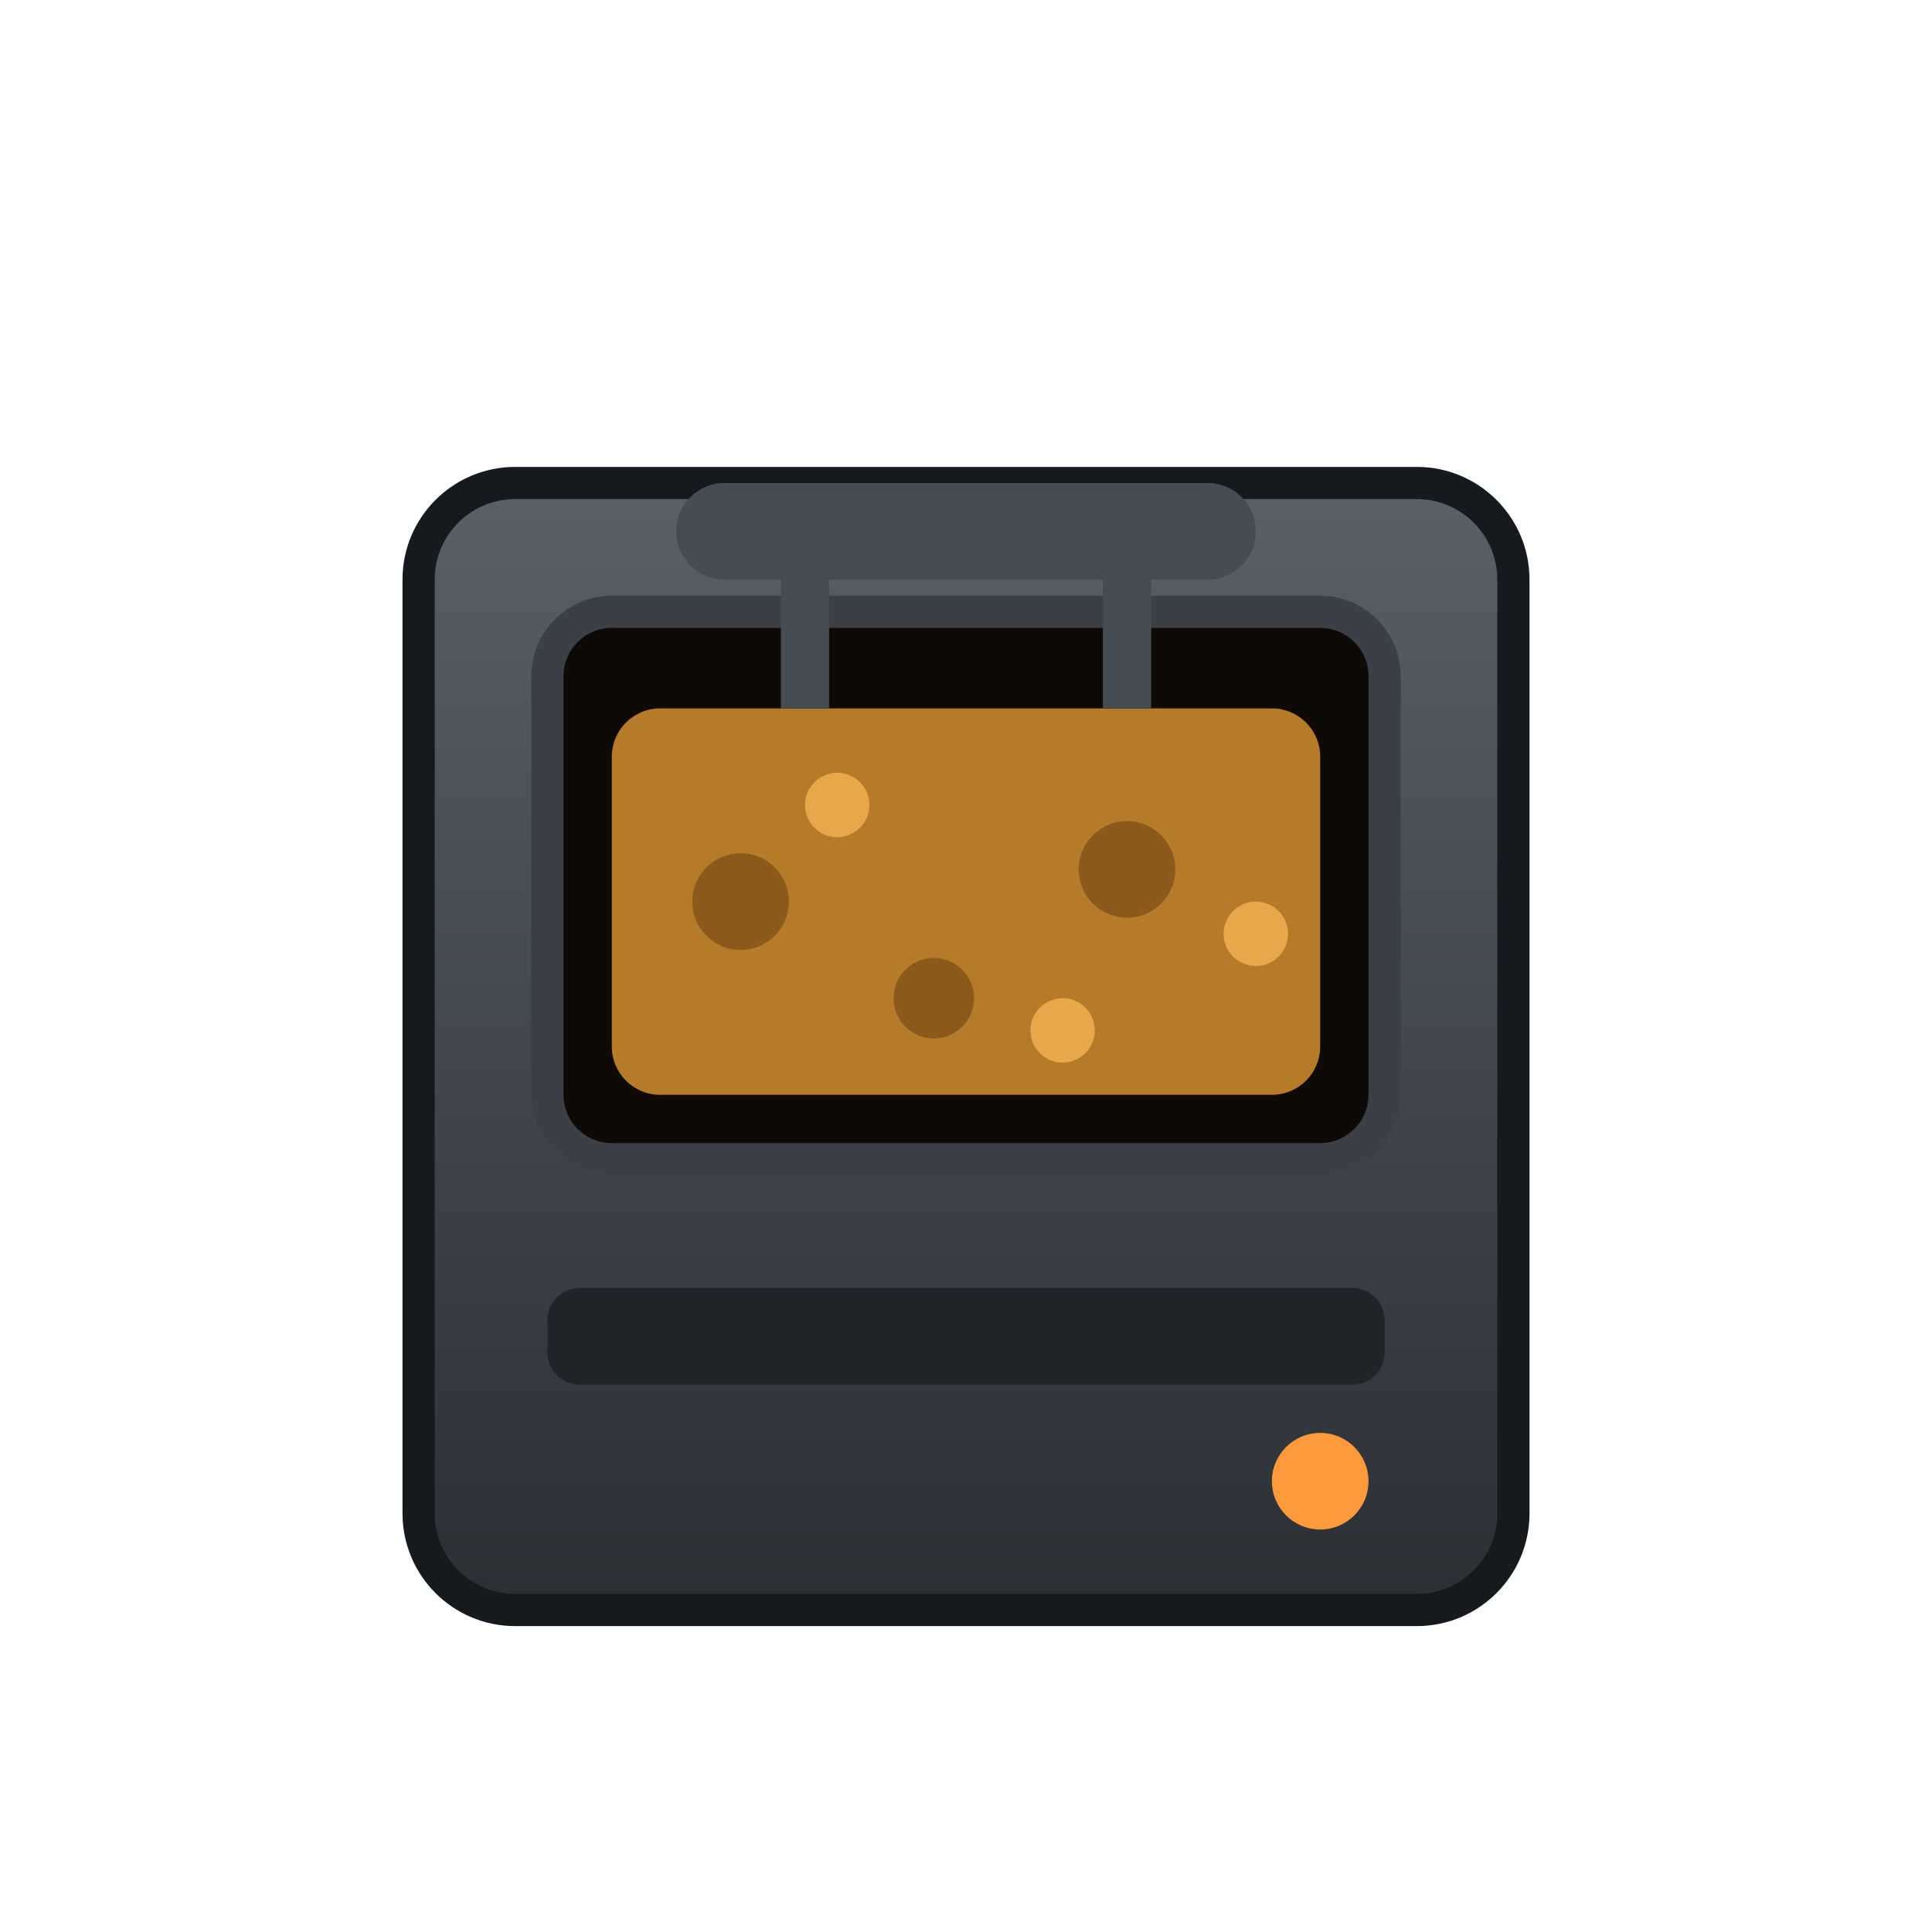
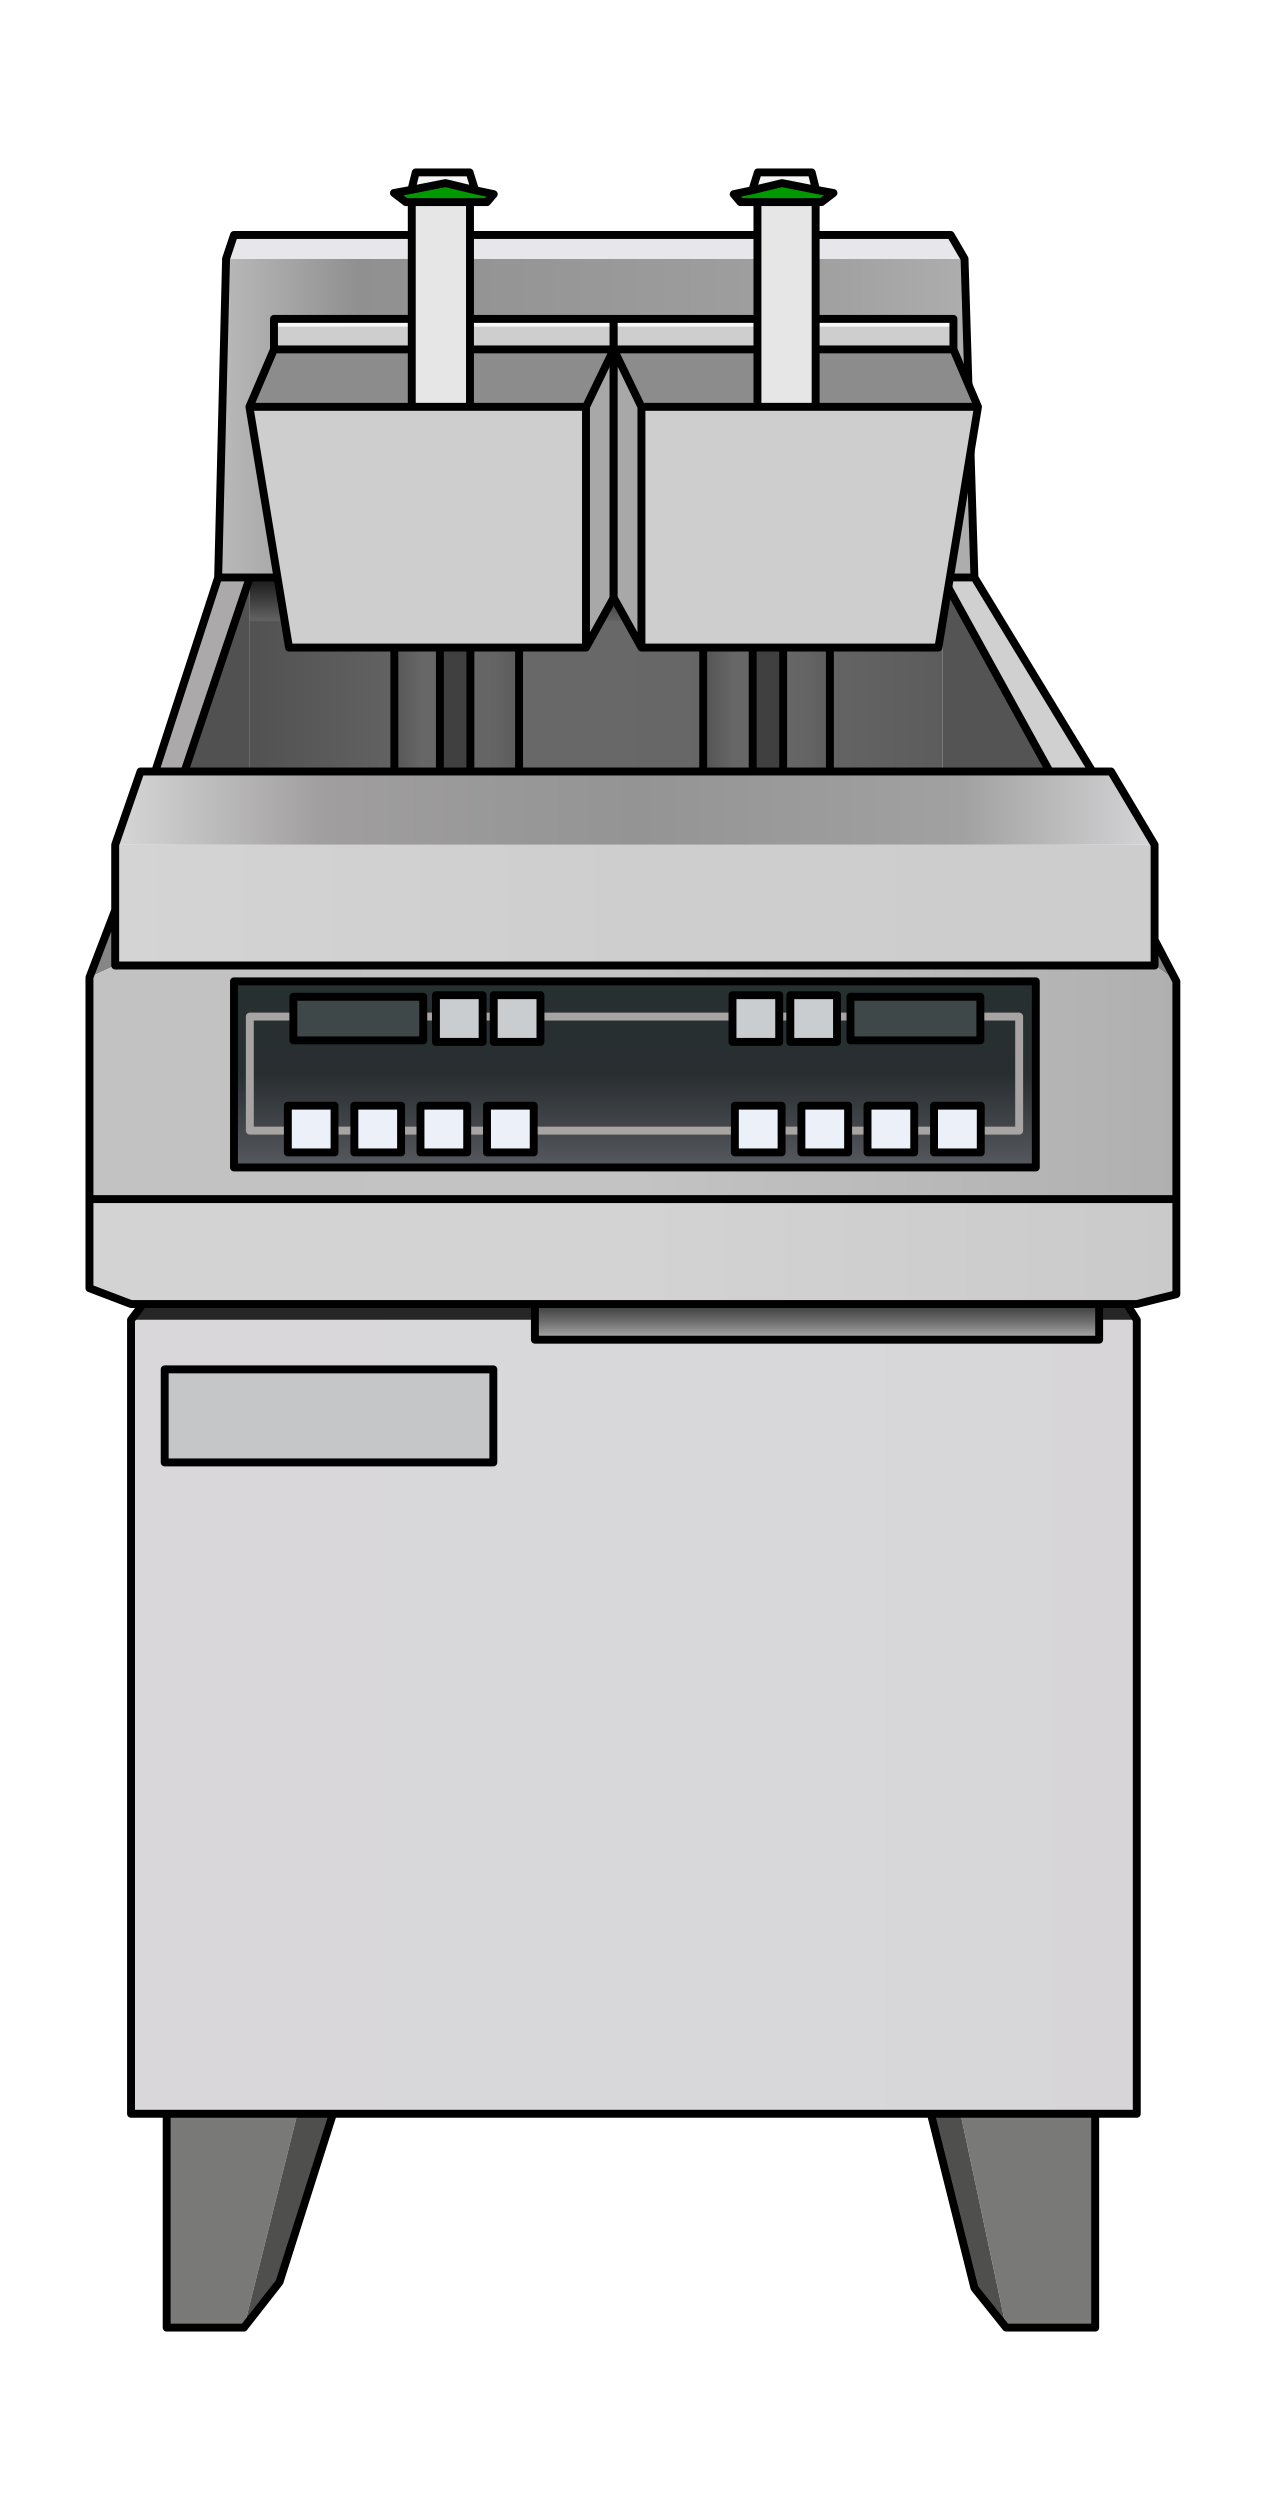
- <svg xmlns="http://www.w3.org/2000/svg" viewBox="0 0 120 120">
+ <svg xmlns="http://www.w3.org/2000/svg" xmlns:xlink="http://www.w3.org/1999/xlink" preserveAspectRatio="xMidYMid meet" width="160px" height="316px" viewBox="1165.07 282.18 159.21 315.69">
  <defs>
-     <linearGradient id="fryer" x1="0" y1="0" x2="0" y2="1">
-       <stop offset="0" stop-color="#5a6068" />
-       <stop offset="1" stop-color="#2a2f34" />
+     <g id="Layer0_5_MEMBER_0_FILL">
+       <path fill="#868686" stroke="none" d=" M 311.45 106.8 L 308.2 115.3 311.45 113.8 311.45 106.8 M 445.45 115.8 L 442.7 110.55 442.7 113.8 445.45 115.8 Z" />
+       <path fill="#797977" stroke="none" d=" M 327.7 285.8 L 334.45 258.8 317.95 258.8 317.95 285.8 327.7 285.8 M 435.2 285.8 L 435.2 258.8 418.2 258.8 423.95 285.8 435.2 285.8 Z" />
+       <path fill="#4F4F4E" stroke="none" d=" M 332.2 280.05 L 338.95 258.8 334.45 258.8 327.7 285.8 332.2 280.05 M 419.95 280.8 L 423.95 285.8 418.2 258.8 414.45 258.8 419.95 280.8 Z" />
+       <path fill="#262626" stroke="none" d=" M 440.45 158.55 L 439.2 156.55 435.7 156.55 435.7 158.55 440.45 158.55 M 364.45 158.55 L 364.45 156.55 314.95 156.55 313.45 158.55 364.45 158.55 Z" />
+       <path fill="url(#Gradient_75)" stroke="none" d=" M 440.45 156.55 L 445.45 155.3 445.45 143.3 308.2 143.3 308.2 154.55 313.45 156.55 314.95 156.55 364.45 156.55 435.7 156.55 439.2 156.55 440.45 156.55 Z" />
+       <path fill="url(#Gradient_76)" stroke="none" d=" M 442.7 113.8 L 442.7 110.55 442.7 98.55 311.45 98.55 311.45 106.8 311.45 113.8 442.7 113.8 Z" />
+       <path fill="url(#Gradient_77)" stroke="none" d=" M 445.45 143.3 L 445.45 115.8 442.7 113.8 311.45 113.8 308.2 115.3 308.2 143.3 445.45 143.3 M 326.45 139.3 L 326.45 115.8 427.7 115.8 427.7 139.3 326.45 139.3 Z" />
+       <path fill="url(#Gradient_78)" stroke="none" d=" M 326.45 115.8 L 326.45 139.3 427.7 139.3 427.7 115.8 326.45 115.8 M 328.45 134.65 L 328.45 120.25 425.6 120.25 425.6 134.65 328.45 134.65 M 328.45 120.25 L 328.45 134.65 425.6 134.65 425.6 120.25 328.45 120.25 Z" />
+       <path fill="url(#Gradient_79)" stroke="none" d=" M 364.45 158.55 L 364.45 161.05 435.7 161.05 435.7 158.55 435.7 156.55 364.45 156.55 364.45 158.55 Z" />
+       <path fill="url(#Gradient_80)" stroke="none" d=" M 364.45 161.05 L 364.45 158.55 313.45 158.55 313.45 258.8 317.95 258.8 334.45 258.8 338.95 258.8 414.45 258.8 418.2 258.8 435.2 258.8 440.45 258.8 440.45 158.55 435.7 158.55 435.7 161.05 364.45 161.05 M 359.2 164.8 L 359.2 176.55 317.7 176.55 317.7 164.8 359.2 164.8 Z" />
+       <path fill="#C5C6C8" stroke="none" d=" M 359.2 176.55 L 359.2 164.8 317.7 164.8 317.7 176.55 359.2 176.55 Z" />
+       <path fill="#404040" stroke="none" d=" M 395.8 64.8 L 391.95 64.8 391.95 89.3 395.8 89.3 395.8 64.8 M 356.3 64.8 L 352.45 64.8 352.45 89.3 356.3 89.3 356.3 64.8 Z" />
+       <path fill="url(#Gradient_81)" stroke="none" d=" M 401.7 70.3 L 401.7 64.8 399.7 64.8 395.8 64.8 395.8 89.3 401.7 89.3 401.7 70.3 M 391.95 64.8 L 387.7 64.8 385.7 64.8 385.7 70.3 385.7 89.3 391.95 89.3 391.95 64.8 Z" />
+       <path fill="url(#Gradient_82)" stroke="none" d=" M 387.7 64.8 L 391.95 64.8 395.8 64.8 399.7 64.8 399.7 52.3 387.7 52.3 387.7 64.8 Z" />
+       <path fill="url(#Gradient_83)" stroke="none" d=" M 362.45 70.3 L 362.45 89.3 385.7 89.3 385.7 70.3 362.45 70.3 M 328.45 89.3 L 346.7 89.3 346.7 70.3 328.45 70.3 328.45 89.3 M 415.95 89.3 L 415.95 70.3 401.7 70.3 401.7 89.3 415.95 89.3 Z" />
+       <path fill="#ABA9AA" stroke="none" d=" M 328.45 64.8 L 324.45 64.8 316.5 89.3 320.2 89.3 328.45 64.8 Z" />
+       <path fill="#515151" stroke="none" d=" M 328.45 70.3 L 328.45 64.8 320.2 89.3 328.45 89.3 328.45 70.3 Z" />
+       <path fill="url(#Gradient_84)" stroke="none" d=" M 362.45 64.8 L 362.45 70.3 385.7 70.3 385.7 64.8 362.45 64.8 M 346.7 70.3 L 346.7 64.8 328.45 64.8 328.45 70.3 346.7 70.3 M 415.95 70.3 L 415.95 64.8 401.7 64.8 401.7 70.3 415.95 70.3 Z" />
+       <path fill="url(#Gradient_85)" stroke="none" d=" M 362.45 64.8 L 360.2 64.8 356.3 64.8 356.3 89.3 362.45 89.3 362.45 70.3 362.45 64.8 M 352.45 64.8 L 348.45 64.8 346.7 64.8 346.7 70.3 346.7 89.3 352.45 89.3 352.45 64.8 Z" />
+       <path fill="url(#Gradient_86)" stroke="none" d=" M 360.2 64.8 L 362.45 64.8 385.7 64.8 387.7 64.8 387.7 52.3 360.2 52.3 360.2 64.8 Z" />
+       <path fill="url(#Gradient_87)" stroke="none" d=" M 348.45 64.8 L 352.45 64.8 356.3 64.8 360.2 64.8 360.2 52.3 348.45 52.3 348.45 64.8 Z" />
+       <path fill="url(#Gradient_88)" stroke="none" d=" M 437.2 89.3 L 434.85 89.3 429.45 89.3 415.95 89.3 401.7 89.3 395.8 89.3 391.95 89.3 385.7 89.3 362.45 89.3 356.3 89.3 352.45 89.3 346.7 89.3 328.45 89.3 320.2 89.3 316.5 89.3 314.65 89.3 311.45 98.55 442.7 98.55 437.2 89.3 Z" />
+       <path fill="#545454" stroke="none" d=" M 415.95 64.8 L 415.95 70.3 415.95 89.3 429.45 89.3 415.95 64.8 Z" />
+       <path fill="#D0D0D0" stroke="none" d=" M 419.95 64.8 L 415.95 64.8 429.45 89.3 434.85 89.3 419.95 64.8 Z" />
+       <path fill="url(#Gradient_89)" stroke="none" d=" M 415.95 64.8 L 419.95 64.8 418.7 24.55 325.45 24.55 324.45 64.8 328.45 64.8 346.7 64.8 348.45 64.8 348.45 52.3 360.2 52.3 387.7 52.3 399.7 52.3 399.7 64.8 401.7 64.8 415.95 64.8 Z" />
+       <path fill="#E7E6EB" stroke="none" d=" M 418.7 24.55 L 416.95 21.55 326.45 21.55 325.45 24.55 418.7 24.55 Z" />
+     </g>
+     <path id="Layer0_5_MEMBER_0_1_STROKES" stroke="#000000" stroke-width="1" stroke-linejoin="round" stroke-linecap="round" fill="none" d=" M 325.45 24.55 L 326.45 21.55 416.95 21.55 418.7 24.55 419.95 64.8 434.85 89.3 437.2 89.3 442.7 98.55 442.7 110.55 445.45 115.8 445.45 143.3 445.45 155.3 440.45 156.55 439.2 156.55 440.45 158.55 440.45 258.8 435.2 258.8 435.2 285.8 423.95 285.8 419.95 280.8 414.45 258.8 338.95 258.8 332.2 280.05 327.7 285.8 317.95 285.8 317.95 258.8 313.45 258.8 313.45 158.55 314.95 156.55 313.45 156.55 308.2 154.55 308.2 143.3 308.2 115.3 311.45 106.8 311.45 98.55 314.65 89.3 316.5 89.3 324.45 64.8 325.45 24.55 Z M 419.95 64.8 L 415.95 64.8 401.7 64.8 401.7 70.3 M 415.95 89.3 L 429.45 89.3 415.95 64.8 M 434.85 89.3 L 429.45 89.3 M 348.45 64.8 L 352.45 64.8 356.3 64.8 360.2 64.8 360.2 52.3 348.45 52.3 348.45 64.8 346.7 64.8 346.7 70.3 346.7 89.3 352.45 89.3 352.45 64.8 M 360.2 64.8 L 362.45 64.8 385.7 64.8 387.7 64.8 387.7 52.3 360.2 52.3 M 362.45 64.8 L 362.45 70.3 M 385.7 70.3 L 385.7 64.8 M 328.45 64.8 L 324.45 64.8 M 352.45 89.3 L 356.3 89.3 362.45 89.3 M 356.3 89.3 L 356.3 64.8 M 346.7 64.8 L 328.45 64.8 320.2 89.3 328.45 89.3 346.7 89.3 M 362.45 89.3 L 362.45 70.3 M 387.7 64.8 L 391.95 64.8 395.8 64.8 399.7 64.8 399.7 52.3 387.7 52.3 M 399.7 64.8 L 401.7 64.8 M 391.95 89.3 L 385.7 89.3 362.45 89.3 M 395.8 89.3 L 391.95 89.3 391.95 64.8 M 401.7 89.3 L 395.8 89.3 395.8 64.8 M 385.7 89.3 L 385.7 70.3 M 401.7 89.3 L 401.7 70.3 M 326.45 139.3 L 427.7 139.3 427.7 115.8 326.45 115.8 326.45 139.3 Z M 359.2 176.55 L 317.7 176.55 317.7 164.8 359.2 164.8 359.2 176.55 Z M 435.7 158.55 L 435.7 161.05 364.45 161.05 364.45 158.55 364.45 156.55 314.95 156.55 M 442.7 110.55 L 442.7 113.8 M 439.2 156.55 L 435.7 156.55 435.7 158.55 M 415.95 89.3 L 401.7 89.3 M 364.45 156.55 L 435.7 156.55 M 414.45 258.8 L 418.2 258.8 435.2 258.8 M 334.45 258.8 L 338.95 258.8 M 320.2 89.3 L 316.5 89.3 M 311.45 113.8 L 311.45 106.8 M 317.95 258.8 L 334.45 258.8 M 445.45 143.3 L 308.2 143.3 M 442.7 113.8 L 311.45 113.8" />
+     <path id="Layer0_5_MEMBER_0_2_STROKES" stroke="#A8A4A4" stroke-width="1" stroke-linejoin="round" stroke-linecap="round" fill="none" d=" M 328.45 120.25 L 425.6 120.25 425.6 134.65 328.45 134.65 328.45 120.25 Z" />
+     <g id="Layer0_5_MEMBER_2_FILL">
+       <path fill="#CECECE" stroke="none" d=" M 356.25 43.25 L 348.9 43.25 328.4 43.25 333.4 73.65 370.9 73.65 370.9 43.25 356.25 43.25 M 331.5 33.15 L 331.5 36 348.9 36 348.9 33.15 331.5 33.15 M 374.4 36 L 374.4 33.15 356.25 33.15 356.25 36 374.4 36 Z" />
+       <path fill="#8C8C8C" stroke="none" d=" M 331.5 36 L 328.4 43.25 348.9 43.25 348.9 36 331.5 36 M 370.9 43.25 L 374.4 36 356.25 36 356.25 43.25 370.9 43.25 Z" />
+       <path fill="#F7F7F7" stroke="none" d=" M 331.5 32.15 L 331.5 33.15 348.9 33.15 348.9 32.15 331.5 32.15 M 374.4 33.15 L 374.4 32.15 356.25 32.15 356.25 33.15 374.4 33.15 Z" />
+       <path fill="#E6E6E6" stroke="none" d=" M 356.25 17.4 L 348.9 17.4 348.9 32.15 348.9 33.15 348.9 36 348.9 43.25 356.25 43.25 356.25 36 356.25 33.15 356.25 32.15 356.25 17.4 Z" />
+       <path fill="#F5F5F5" stroke="none" d=" M 348.85 15.85 L 353.15 15 356.9 15.9 356.2 13.65 349.4 13.65 348.85 15.85 Z" />
+       <path fill="#009900" stroke="none" d=" M 353.15 15 L 348.85 15.85 346.65 16.25 348.15 17.4 348.9 17.4 356.25 17.4 358.4 17.4 359.25 16.4 356.9 15.9 353.15 15 Z" />
+       <path fill="#A8A8A8" stroke="none" d=" M 374.4 36 L 370.9 43.25 370.9 73.65 374.4 67.35 374.4 36 Z" />
+     </g>
+     <path id="Layer0_5_MEMBER_2_1_STROKES" stroke="#000000" stroke-width="1" stroke-linejoin="round" stroke-linecap="round" fill="none" d=" M 370.9 43.25 L 374.4 36 356.25 36 356.25 43.25 370.9 43.25 370.9 73.65 374.4 67.35 374.4 36 374.4 33.15 M 356.25 33.15 L 356.25 36 M 374.4 33.15 L 374.4 32.15 356.25 32.15 356.25 33.15 M 356.9 15.9 L 353.15 15 348.85 15.85 346.65 16.25 348.15 17.4 348.9 17.4 356.25 17.4 358.4 17.4 359.25 16.4 356.9 15.9 356.2 13.65 349.4 13.65 348.85 15.85 M 348.9 32.15 L 331.5 32.15 331.5 33.15 M 348.9 33.15 L 348.9 32.15 348.9 17.4 M 331.5 33.15 L 331.5 36 348.9 36 348.9 33.15 M 331.5 36 L 328.4 43.25 348.9 43.25 348.9 36 M 356.25 43.25 L 348.9 43.25 M 356.25 32.15 L 356.25 17.4 M 328.4 43.25 L 333.4 73.65 370.9 73.65" />
+     <g id="Layer0_5_MEMBER_0_MEMBER_0_FILL">
+       <path fill="#ECF0F8" stroke="none" d=" M 414.85 137.4 L 420.75 137.4 420.75 131.5 414.85 131.5 414.85 137.4 M 406.45 137.4 L 412.35 137.4 412.35 131.5 406.45 131.5 406.45 137.4 M 350 131.5 L 350 137.4 355.9 137.4 355.9 131.5 350 131.5 M 364.3 131.5 L 358.4 131.5 358.4 137.4 364.3 137.4 364.3 131.5 M 339.15 131.5 L 333.25 131.5 333.25 137.4 339.15 137.4 339.15 131.5 M 341.65 131.5 L 341.65 137.4 347.55 137.4 347.55 131.5 341.65 131.5 M 398.1 137.4 L 404 137.4 404 131.5 398.1 131.5 398.1 137.4 M 395.6 137.4 L 395.6 131.5 389.7 131.5 389.7 137.4 395.6 137.4 Z" />
+       <path fill="#3F4849" stroke="none" d=" M 350.35 123.25 L 350.35 117.75 333.95 117.75 333.95 123.25 350.35 123.25 M 404.3 117.75 L 404.3 123.25 420.7 123.25 420.7 117.75 404.3 117.75 Z" />
+       <path fill="#CACDD0" stroke="none" d=" M 351.95 123.45 L 357.85 123.45 357.85 117.55 351.95 117.55 351.95 123.45 M 365.15 123.45 L 365.15 117.55 359.25 117.55 359.25 123.45 365.15 123.45 M 396.7 123.45 L 402.6 123.45 402.6 117.55 396.7 117.55 396.7 123.45 M 389.4 117.55 L 389.4 123.45 395.3 123.45 395.3 117.55 389.4 117.55 Z" />
+     </g>
+     <path id="Layer0_5_MEMBER_0_MEMBER_0_1_STROKES" stroke="#000000" stroke-width="1" stroke-linejoin="round" stroke-linecap="round" fill="none" d=" M 389.4 117.55 L 395.3 117.55 395.3 123.45 389.4 123.45 389.4 117.55 Z M 402.6 123.45 L 396.7 123.45 396.7 117.55 402.6 117.55 402.6 123.45 Z M 404.3 117.75 L 420.7 117.75 420.7 123.25 404.3 123.25 404.3 117.75 Z M 365.15 123.45 L 359.25 123.45 359.25 117.55 365.15 117.55 365.15 123.45 Z M 395.6 131.5 L 395.6 137.4 389.7 137.4 389.7 131.5 395.6 131.5 Z M 404 137.4 L 398.1 137.4 398.1 131.5 404 131.5 404 137.4 Z M 357.85 123.45 L 351.95 123.45 351.95 117.55 357.85 117.55 357.85 123.45 Z M 350.35 123.25 L 333.95 123.25 333.95 117.75 350.35 117.75 350.35 123.25 Z M 341.65 131.5 L 347.55 131.5 347.55 137.4 341.65 137.4 341.65 131.5 Z M 333.25 131.5 L 339.15 131.5 339.15 137.4 333.25 137.4 333.25 131.5 Z M 364.3 131.5 L 364.3 137.4 358.4 137.4 358.4 131.5 364.3 131.5 Z M 350 137.4 L 350 131.5 355.9 131.5 355.9 137.4 350 137.4 Z M 412.35 137.4 L 406.45 137.4 406.45 131.5 412.35 131.5 412.35 137.4 Z M 420.75 137.4 L 414.85 137.4 414.85 131.5 420.75 131.5 420.75 137.4 Z" />
+     <g id="Layer0_5_MEMBER_1_FILL">
+       <path fill="#8C8C8C" stroke="none" d=" M 374.4 36 L 377.9 43.25 392.55 43.25 392.55 36 374.4 36 M 420.4 43.25 L 417.3 36 399.9 36 399.9 43.25 420.4 43.25 Z" />
+       <path fill="#A8A8A8" stroke="none" d=" M 377.9 43.25 L 374.4 36 374.4 67.35 377.9 73.65 377.9 43.25 Z" />
+       <path fill="#CECECE" stroke="none" d=" M 374.4 33.15 L 374.4 36 392.55 36 392.55 33.15 374.4 33.15 M 415.4 73.65 L 420.4 43.25 399.9 43.25 392.55 43.25 377.9 43.25 377.9 73.65 415.4 73.65 M 417.3 36 L 417.3 33.15 399.9 33.15 399.9 36 417.3 36 Z" />
+       <path fill="#F7F7F7" stroke="none" d=" M 374.4 32.15 L 374.4 33.15 392.55 33.15 392.55 32.15 374.4 32.15 M 417.3 33.15 L 417.3 32.15 399.9 32.15 399.9 33.15 417.3 33.15 Z" />
+       <path fill="#E6E6E6" stroke="none" d=" M 399.9 17.4 L 392.55 17.4 392.55 32.15 392.55 33.15 392.55 36 392.55 43.25 399.9 43.25 399.9 36 399.9 33.15 399.9 32.15 399.9 17.4 Z" />
+       <path fill="#F5F5F5" stroke="none" d=" M 392.6 13.65 L 391.9 15.9 395.65 15 399.95 15.85 399.4 13.65 392.6 13.65 Z" />
+       <path fill="#009900" stroke="none" d=" M 390.4 17.4 L 392.55 17.4 399.9 17.4 400.65 17.4 402.15 16.25 399.95 15.85 395.65 15 391.9 15.9 389.55 16.4 390.4 17.4 Z" />
+     </g>
+     <path id="Layer0_5_MEMBER_1_1_STROKES" stroke="#000000" stroke-width="1" stroke-linejoin="round" stroke-linecap="round" fill="none" d=" M 399.9 32.15 L 417.3 32.15 417.3 33.15 417.3 36 420.4 43.25 415.4 73.65 377.9 73.65 374.4 67.35 374.4 36 374.4 33.15 374.4 32.15 392.55 32.15 392.55 17.4 390.4 17.4 389.55 16.4 391.9 15.9 392.6 13.65 399.4 13.65 399.95 15.85 402.15 16.25 400.65 17.4 399.9 17.4 399.9 32.15 399.9 33.15 M 391.9 15.9 L 395.65 15 399.95 15.85 M 399.9 17.4 L 392.55 17.4 M 377.9 43.25 L 374.4 36 392.55 36 392.55 33.15 M 399.9 33.15 L 399.9 36 399.9 43.25 M 417.3 36 L 399.9 36 M 392.55 33.15 L 392.55 32.15 M 392.55 36 L 392.55 43.25 399.9 43.25 420.4 43.25 M 392.55 43.25 L 377.9 43.25 377.9 73.65" />
+     <linearGradient id="Gradient_75" gradientUnits="userSpaceOnUse" x1="308.175" y1="149.9" x2="445.425" y2="149.9" spreadMethod="pad">
+       <stop offset="0%" stop-color="#D3D3D3" />
+       <stop offset="50.196%" stop-color="#D3D3D3" />
+       <stop offset="100%" stop-color="#CACACA" />
+     </linearGradient>
+     <linearGradient id="Gradient_76" gradientUnits="userSpaceOnUse" x1="311.425" y1="106.15" x2="442.675" y2="106.15" spreadMethod="pad">
+       <stop offset="0%" stop-color="#D4D4D4" />
+       <stop offset="50.196%" stop-color="#CECECE" />
+       <stop offset="100%" stop-color="#CDCDCD" />
+     </linearGradient>
+     <linearGradient id="Gradient_77" gradientUnits="userSpaceOnUse" x1="308.175" y1="128.55" x2="445.425" y2="128.55" spreadMethod="pad">
+       <stop offset="0%" stop-color="#C2C2C2" />
+       <stop offset="50.196%" stop-color="#C3C3C3" />
+       <stop offset="100%" stop-color="#B0B0B0" />
+     </linearGradient>
+     <linearGradient id="Gradient_78" gradientUnits="userSpaceOnUse" x1="377.05" y1="115.55" x2="377.05" y2="139.55" spreadMethod="pad">
+       <stop offset="0%" stop-color="#263031" />
+       <stop offset="50.196%" stop-color="#292E31" />
+       <stop offset="100%" stop-color="#575A5F" />
+     </linearGradient>
+     <linearGradient id="Gradient_79" gradientUnits="userSpaceOnUse" x1="400.05" y1="156.05" x2="400.05" y2="161.55" spreadMethod="pad">
+       <stop offset="0%" stop-color="#2A2C2B" />
+       <stop offset="50.196%" stop-color="#6E6E6E" />
+       <stop offset="81.569%" stop-color="#A1A1A1" />
+       <stop offset="100%" stop-color="#D5D5D7" />
+     </linearGradient>
+     <linearGradient id="Gradient_80" gradientUnits="userSpaceOnUse" x1="313.45" y1="208.65" x2="440.45" y2="208.65" spreadMethod="pad">
+       <stop offset="0%" stop-color="#D9D7DA" />
+       <stop offset="50.196%" stop-color="#D8D8DA" />
+       <stop offset="100%" stop-color="#D7D5D8" />
+     </linearGradient>
+     <linearGradient id="Gradient_81" gradientUnits="userSpaceOnUse" x1="385.55" y1="78.3" x2="401.95" y2="78.3" spreadMethod="pad">
+       <stop offset="0%" stop-color="#525252" />
+       <stop offset="24.706%" stop-color="#676767" />
+       <stop offset="50.196%" stop-color="#686868" />
+       <stop offset="81.569%" stop-color="#646464" />
+       <stop offset="100%" stop-color="#5B5B5B" />
+     </linearGradient>
+     <linearGradient id="Gradient_82" gradientUnits="userSpaceOnUse" x1="387.712" y1="58.55" x2="399.688" y2="58.55" spreadMethod="pad">
+       <stop offset="0%" stop-color="#1B1B1B" />
+       <stop offset="18.431%" stop-color="#636363" />
+       <stop offset="34.118%" stop-color="#ABABAB" />
+       <stop offset="50.196%" stop-color="#919191" />
+       <stop offset="64.706%" stop-color="#A3A3A3" />
+       <stop offset="81.569%" stop-color="#616163" />
+       <stop offset="100%" stop-color="#121510" />
+     </linearGradient>
+     <linearGradient id="Gradient_83" gradientUnits="userSpaceOnUse" x1="329.55" y1="79.8" x2="417.95" y2="79.8" spreadMethod="pad">
+       <stop offset="0%" stop-color="#525252" />
+       <stop offset="24.706%" stop-color="#676767" />
+       <stop offset="50.196%" stop-color="#686868" />
+       <stop offset="81.569%" stop-color="#646464" />
+       <stop offset="100%" stop-color="#5B5B5B" />
+     </linearGradient>
+     <linearGradient id="Gradient_84" gradientUnits="userSpaceOnUse" x1="374.05" y1="65.05" x2="374.05" y2="70.05" spreadMethod="pad">
+       <stop offset="0%" stop-color="#1B1B1B" />
+       <stop offset="50.196%" stop-color="#3C3C3D" />
+       <stop offset="100%" stop-color="#606060" />
+     </linearGradient>
+     <linearGradient id="Gradient_85" gradientUnits="userSpaceOnUse" x1="346.05" y1="77.3" x2="362.45" y2="77.3" spreadMethod="pad">
+       <stop offset="0%" stop-color="#525252" />
+       <stop offset="24.706%" stop-color="#676767" />
+       <stop offset="50.196%" stop-color="#686868" />
+       <stop offset="81.569%" stop-color="#646464" />
+       <stop offset="100%" stop-color="#5B5B5B" />
+     </linearGradient>
+     <linearGradient id="Gradient_86" gradientUnits="userSpaceOnUse" x1="373.95" y1="52.562" x2="373.95" y2="64.537" spreadMethod="pad">
+       <stop offset="0%" stop-color="#1B1B1B" />
+       <stop offset="18.431%" stop-color="#636363" />
+       <stop offset="34.118%" stop-color="#ABABAB" />
+       <stop offset="50.196%" stop-color="#919191" />
+       <stop offset="64.706%" stop-color="#A3A3A3" />
+       <stop offset="81.569%" stop-color="#616163" />
+       <stop offset="100%" stop-color="#121510" />
+     </linearGradient>
+     <linearGradient id="Gradient_87" gradientUnits="userSpaceOnUse" x1="348.425" y1="58.55" x2="360.175" y2="58.55" spreadMethod="pad">
+       <stop offset="0%" stop-color="#1B1B1B" />
+       <stop offset="18.431%" stop-color="#636363" />
+       <stop offset="34.118%" stop-color="#ABABAB" />
+       <stop offset="50.196%" stop-color="#919191" />
+       <stop offset="64.706%" stop-color="#A3A3A3" />
+       <stop offset="81.569%" stop-color="#616163" />
+       <stop offset="100%" stop-color="#121510" />
+     </linearGradient>
+     <linearGradient id="Gradient_88" gradientUnits="userSpaceOnUse" x1="311.425" y1="93.9" x2="442.675" y2="93.9" spreadMethod="pad">
+       <stop offset="0%" stop-color="#D7D7D8" />
+       <stop offset="20%" stop-color="#A09E9F" />
+       <stop offset="50.196%" stop-color="#949494" />
+       <stop offset="81.569%" stop-color="#A1A1A1" />
+       <stop offset="100%" stop-color="#D5D5D7" />
+     </linearGradient>
+     <linearGradient id="Gradient_89" gradientUnits="userSpaceOnUse" x1="324.45" y1="44.65" x2="419.95" y2="44.65" spreadMethod="pad">
+       <stop offset="0%" stop-color="#BABABA" />
+       <stop offset="18.431%" stop-color="#909090" />
+       <stop offset="50.196%" stop-color="#989898" />
+       <stop offset="81.569%" stop-color="#A1A1A1" />
+       <stop offset="100%" stop-color="#AEAEAE" />
    </linearGradient>
  </defs>
-   <rect x="26" y="30" width="68" height="70" rx="6" fill="url(#fryer)" stroke="#161a1e" stroke-width="2" />
-   <rect x="34" y="38" width="52" height="34" rx="4" fill="#0f0a06" />
-   <rect x="34" y="38" width="52" height="34" rx="4" fill="none" stroke="#3a4046" stroke-width="2" />
-   <rect x="38" y="44" width="44" height="24" rx="3" fill="#c8862e" opacity=".9" />
-   <circle cx="46" cy="56" r="3" fill="#8a5a1a" />
-   <circle cx="58" cy="62" r="2.5" fill="#8a5a1a" />
-   <circle cx="70" cy="54" r="3" fill="#8a5a1a" />
-   <circle cx="52" cy="50" r="2" fill="#e8a84a" />
-   <circle cx="66" cy="64" r="2" fill="#e8a84a" />
-   <circle cx="78" cy="58" r="2" fill="#e8a84a" />
-   <rect x="42" y="30" width="36" height="6" rx="3" fill="#454c52" />
-   <path d="M50 36 L50 44 M70 36 L70 44" stroke="#454c52" stroke-width="3" />
-   <rect x="34" y="80" width="52" height="6" rx="2" fill="#1e2428" />
-   <circle cx="82" cy="92" r="3" fill="#ff9a3c" />
+   <g transform="matrix( 1, 0, 0, 1, 867.85,290.3) ">
+     <use xlink:href="#Layer0_5_MEMBER_0_FILL" />
+     <use xlink:href="#Layer0_5_MEMBER_0_1_STROKES" />
+     <use xlink:href="#Layer0_5_MEMBER_0_2_STROKES" />
+   </g>
+   <g transform="matrix( 1, 0, 0, 1, 867.85,290.3) ">
+     <use xlink:href="#Layer0_5_MEMBER_2_FILL" />
+     <use xlink:href="#Layer0_5_MEMBER_2_1_STROKES" />
+   </g>
+   <g transform="matrix( 1, 0, 0, 1, 867.85,290.3) ">
+     <use xlink:href="#Layer0_5_MEMBER_0_MEMBER_0_FILL" />
+     <use xlink:href="#Layer0_5_MEMBER_0_MEMBER_0_1_STROKES" />
+   </g>
+   <g transform="matrix( 1, 0, 0, 1, 867.85,290.3) ">
+     <use xlink:href="#Layer0_5_MEMBER_1_FILL" />
+     <use xlink:href="#Layer0_5_MEMBER_1_1_STROKES" />
+   </g>
</svg>
